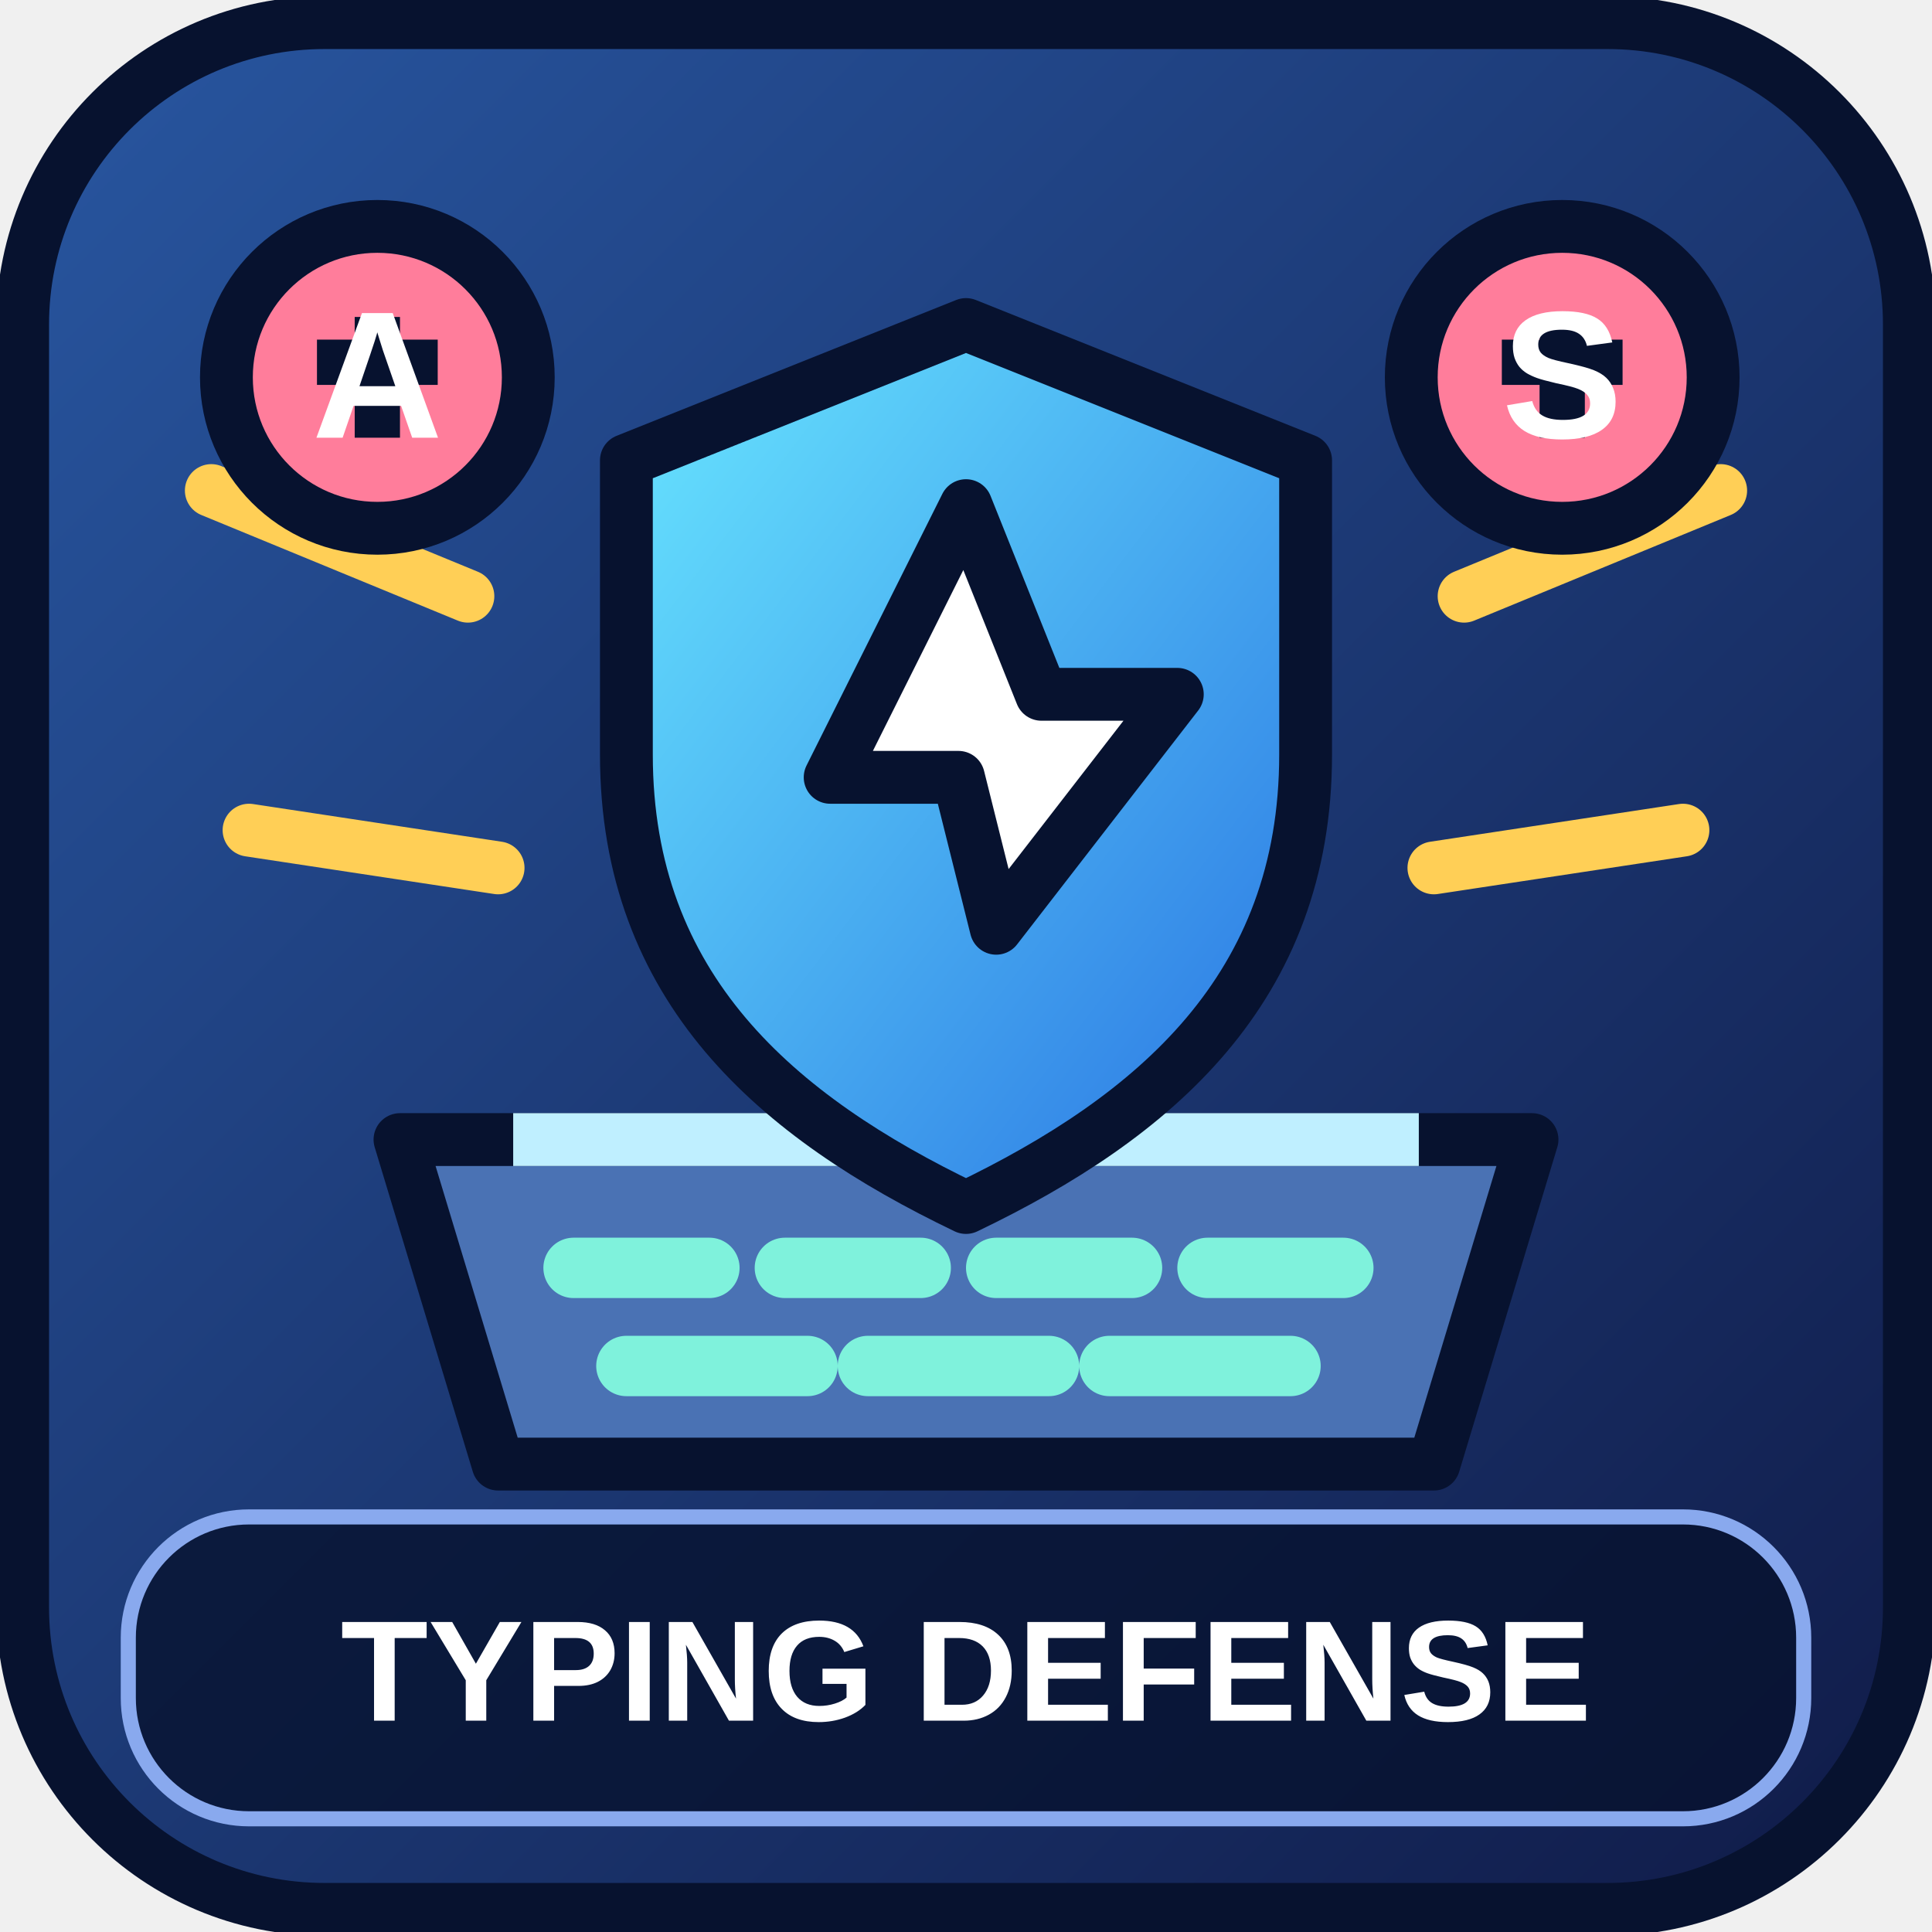
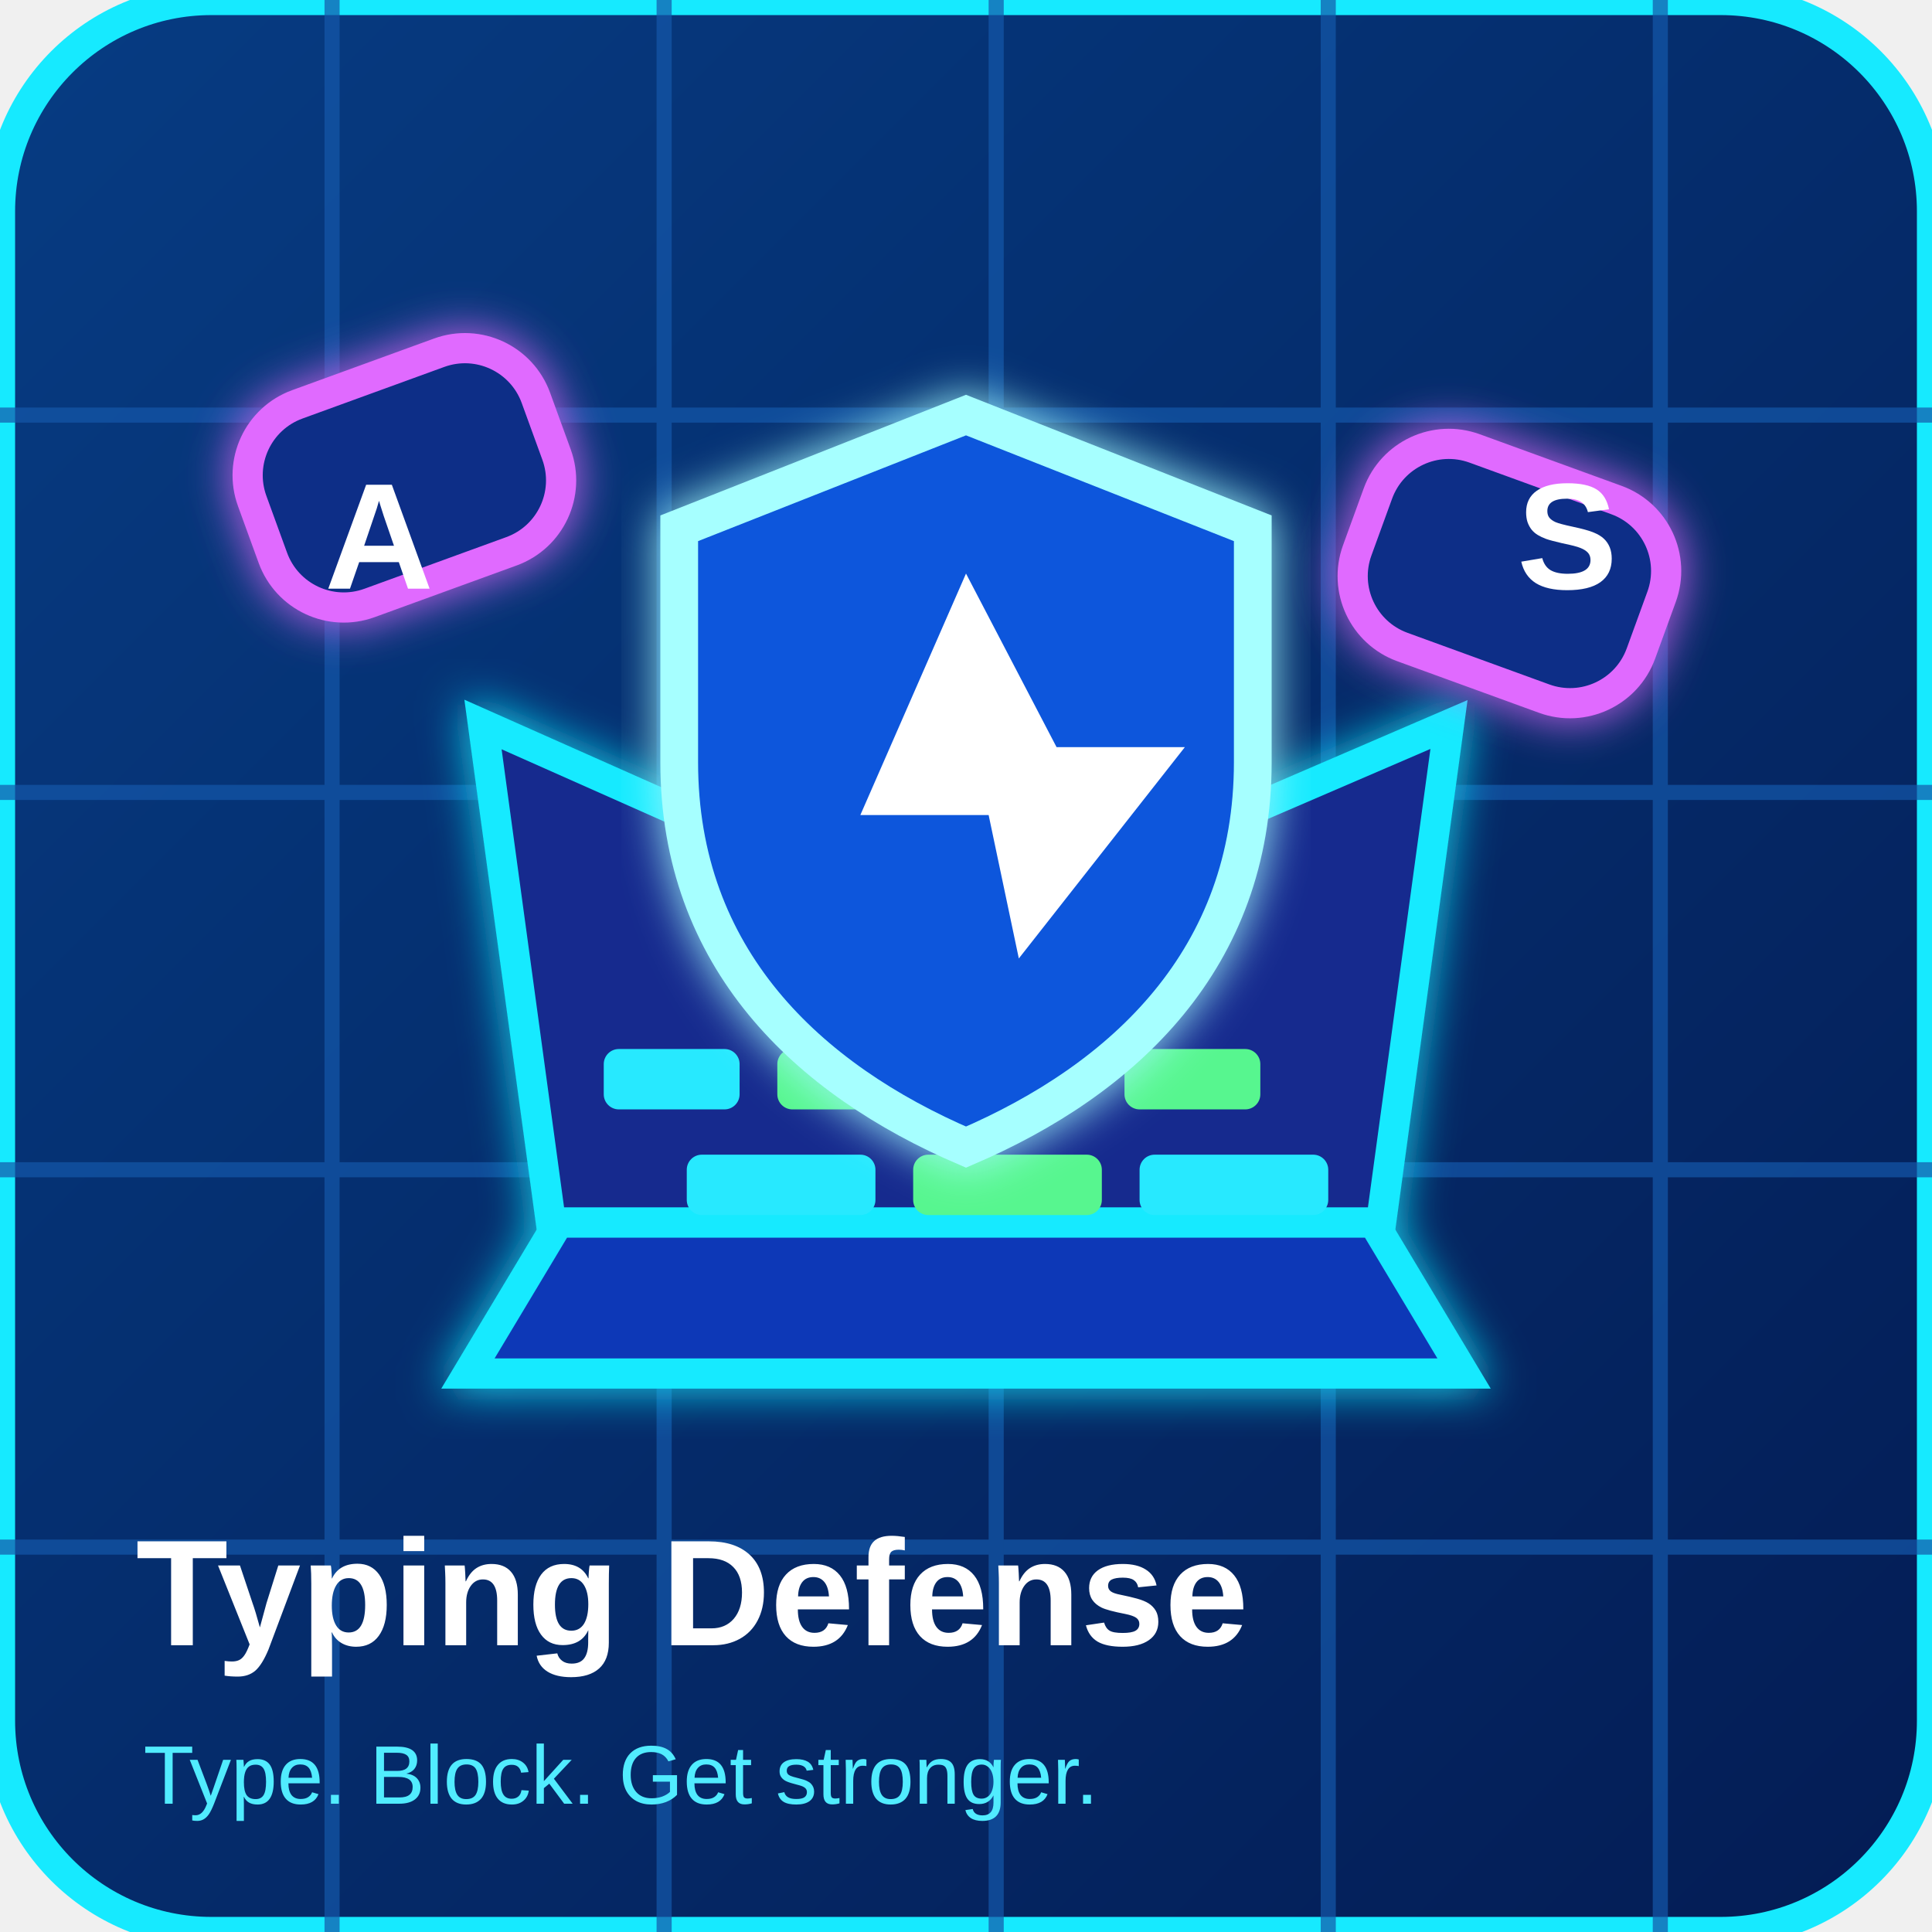
- <svg xmlns="http://www.w3.org/2000/svg" viewBox="0 0 256 256" role="img" aria-labelledby="t">
+ <svg xmlns="http://www.w3.org/2000/svg" viewBox="0 0 256 256" role="img" aria-labelledby="title">
  <defs>
    <linearGradient id="bg" y2="1">
-       <stop stop-color="#2856a0" />
-       <stop offset="1" stop-color="#101b48" />
+       <stop stop-color="#063c83" />
+       <stop offset="1" stop-color="#041c54" />
    </linearGradient>
-     <linearGradient id="shield" y2="1">
-       <stop stop-color="#69e7ff" />
-       <stop offset="1" stop-color="#2872e2" />
-     </linearGradient>
+     <filter id="glow">
+       <feGaussianBlur stdDeviation="3" result="b" />
+       <feMerge>
+         <feMergeNode in="b" />
+         <feMergeNode in="SourceGraphic" />
+       </feMerge>
+     </filter>
  </defs>
-   <rect x="3" y="3" width="250" height="250" rx="40" fill="url(#bg)" stroke="#07122f" stroke-width="7" />
-   <path d="M28 65l34 14M228 65l-34 14M33 110l33 5M223 110l-33 5" stroke="#ffcf56" stroke-width="7" stroke-linecap="round" />
-   <g stroke="#07122f" stroke-width="7" stroke-linejoin="round">
-     <path d="M53 151h150l-13 43H66z" fill="#4a72b4" />
-     <path d="M68 151h120" stroke="#bfefff" />
-     <path d="M76 168h18M104 168h18M132 168h18M160 168h18M83 181h24M115 181h24M147 181h24" stroke="#7ff2dc" stroke-width="8" stroke-linecap="round" />
-     <path d="M128 43l45 18v39c0 31-20 48-45 60-25-12-45-29-45-60V61z" fill="url(#shield)" />
-     <path d="M128 67l10 25h18l-24 31-5-20h-17z" fill="#fff" />
-     <circle cx="50" cy="50" r="20" fill="#ff7d9b" />
-     <circle cx="207" cy="50" r="20" fill="#ff7d9b" />
-     <path d="M42 48h16M199 48h16M50 42v16M207 42v16" stroke="#07122f" stroke-width="6" />
+   <rect width="256" height="256" rx="28" fill="url(#bg)" stroke="#16eaff" stroke-width="4" />
+   <g stroke="#1457a9" stroke-width="2" opacity=".7">
+     <path d="M0 55h256M0 105h256M0 155h256M0 205h256" />
+     <path d="M44 0v256M88 0v256M132 0v256M176 0v256M220 0v256" />
  </g>
-   <g fill="#fff" font-family="Arial Black,Arial,sans-serif" font-size="24" font-weight="900" text-anchor="middle">
-     <text x="50" y="58">A</text>
-     <text x="207" y="58">S</text>
+   <g fill="#14298e" stroke="#18eaff" stroke-width="4" filter="url(#glow)">
+     <path d="M64 96l63 28 65-28-9 66H73z" />
+     <path d="M74 162h108l12 20H62z" fill="#1139b7" />
  </g>
-   <rect x="17" y="201" width="222" height="40" rx="16" fill="#07122fcc" stroke="#89a9ee" stroke-width="2" />
-   <text x="128" y="228" text-anchor="middle" fill="#fff" font-family="Arial Black,Arial,sans-serif" font-size="19" font-weight="900">TYPING DEFENSE</text>
+   <g fill="#27e9ff">
+     <rect x="80" y="139" width="18" height="8" rx="2" />
+     <rect x="103" y="139" width="18" height="8" rx="2" fill="#57f68f" />
+     <rect x="126" y="139" width="18" height="8" rx="2" />
+     <rect x="149" y="139" width="18" height="8" rx="2" fill="#57f68f" />
+     <rect x="91" y="153" width="25" height="8" rx="2" />
+     <rect x="121" y="153" width="25" height="8" rx="2" fill="#57f68f" />
+     <rect x="151" y="153" width="25" height="8" rx="2" />
+   </g>
+   <path d="M128 55l38 15v31c0 26-17 42-38 51-21-9-38-25-38-51V70z" fill="#0757dc" stroke="#a6ffff" stroke-width="5" filter="url(#glow)" />
+   <path d="M128 76l12 23h17l-22 28-4-19h-17z" fill="#fff" />
+   <g fill="#0a2d87" stroke="#e06aff" stroke-width="4" filter="url(#glow)">
+     <rect x="30" y="57" width="40" height="28" rx="10" transform="rotate(-20 30 57)" />
+     <rect x="186" y="56" width="40" height="28" rx="10" transform="rotate(20 186 56)" />
+   </g>
+   <g fill="#fff" font-family="Arial Black,Arial,sans-serif" font-size="20" font-weight="900">
+     <text x="43" y="78">A</text>
+     <text x="201" y="78">S</text>
+   </g>
+   <text x="18" y="218" font-family="Arial Black,Arial,sans-serif" font-size="20" font-weight="900" fill="#fff">Typing Defense</text>
+   <text x="19" y="239" font-family="Arial,sans-serif" font-size="11" fill="#51ecff">Type. Block. Get stronger.</text>
</svg>
